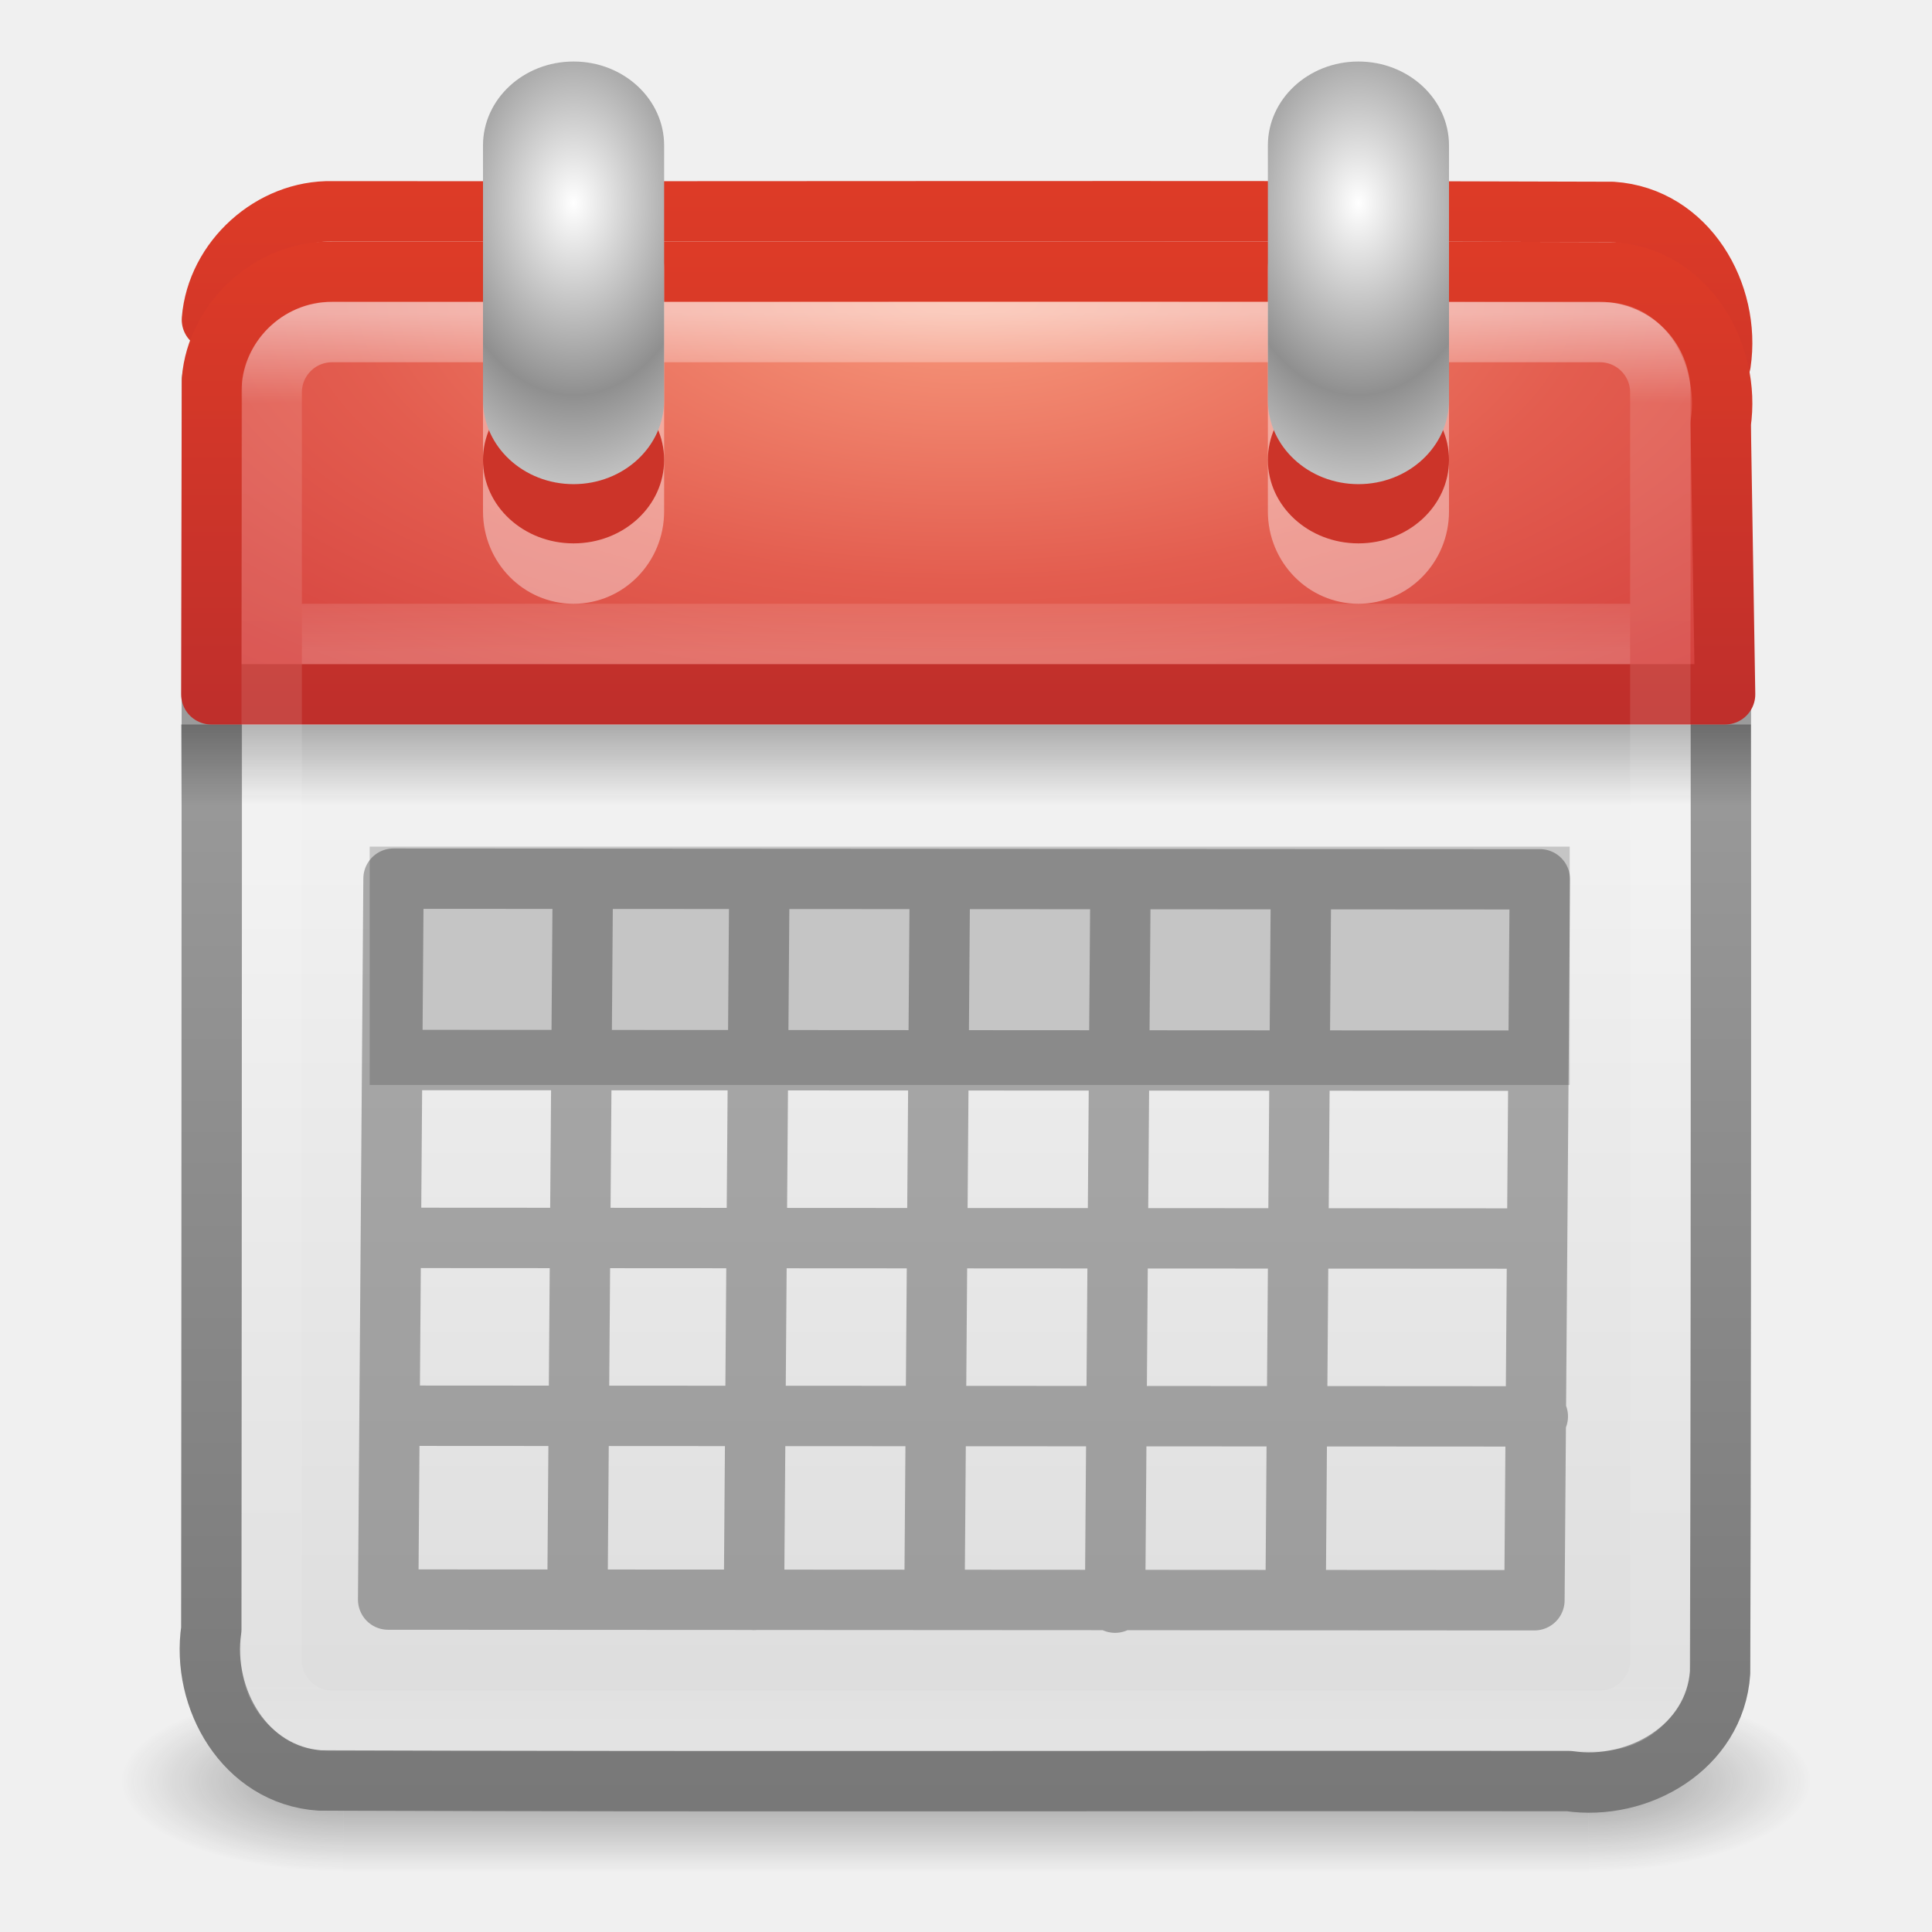
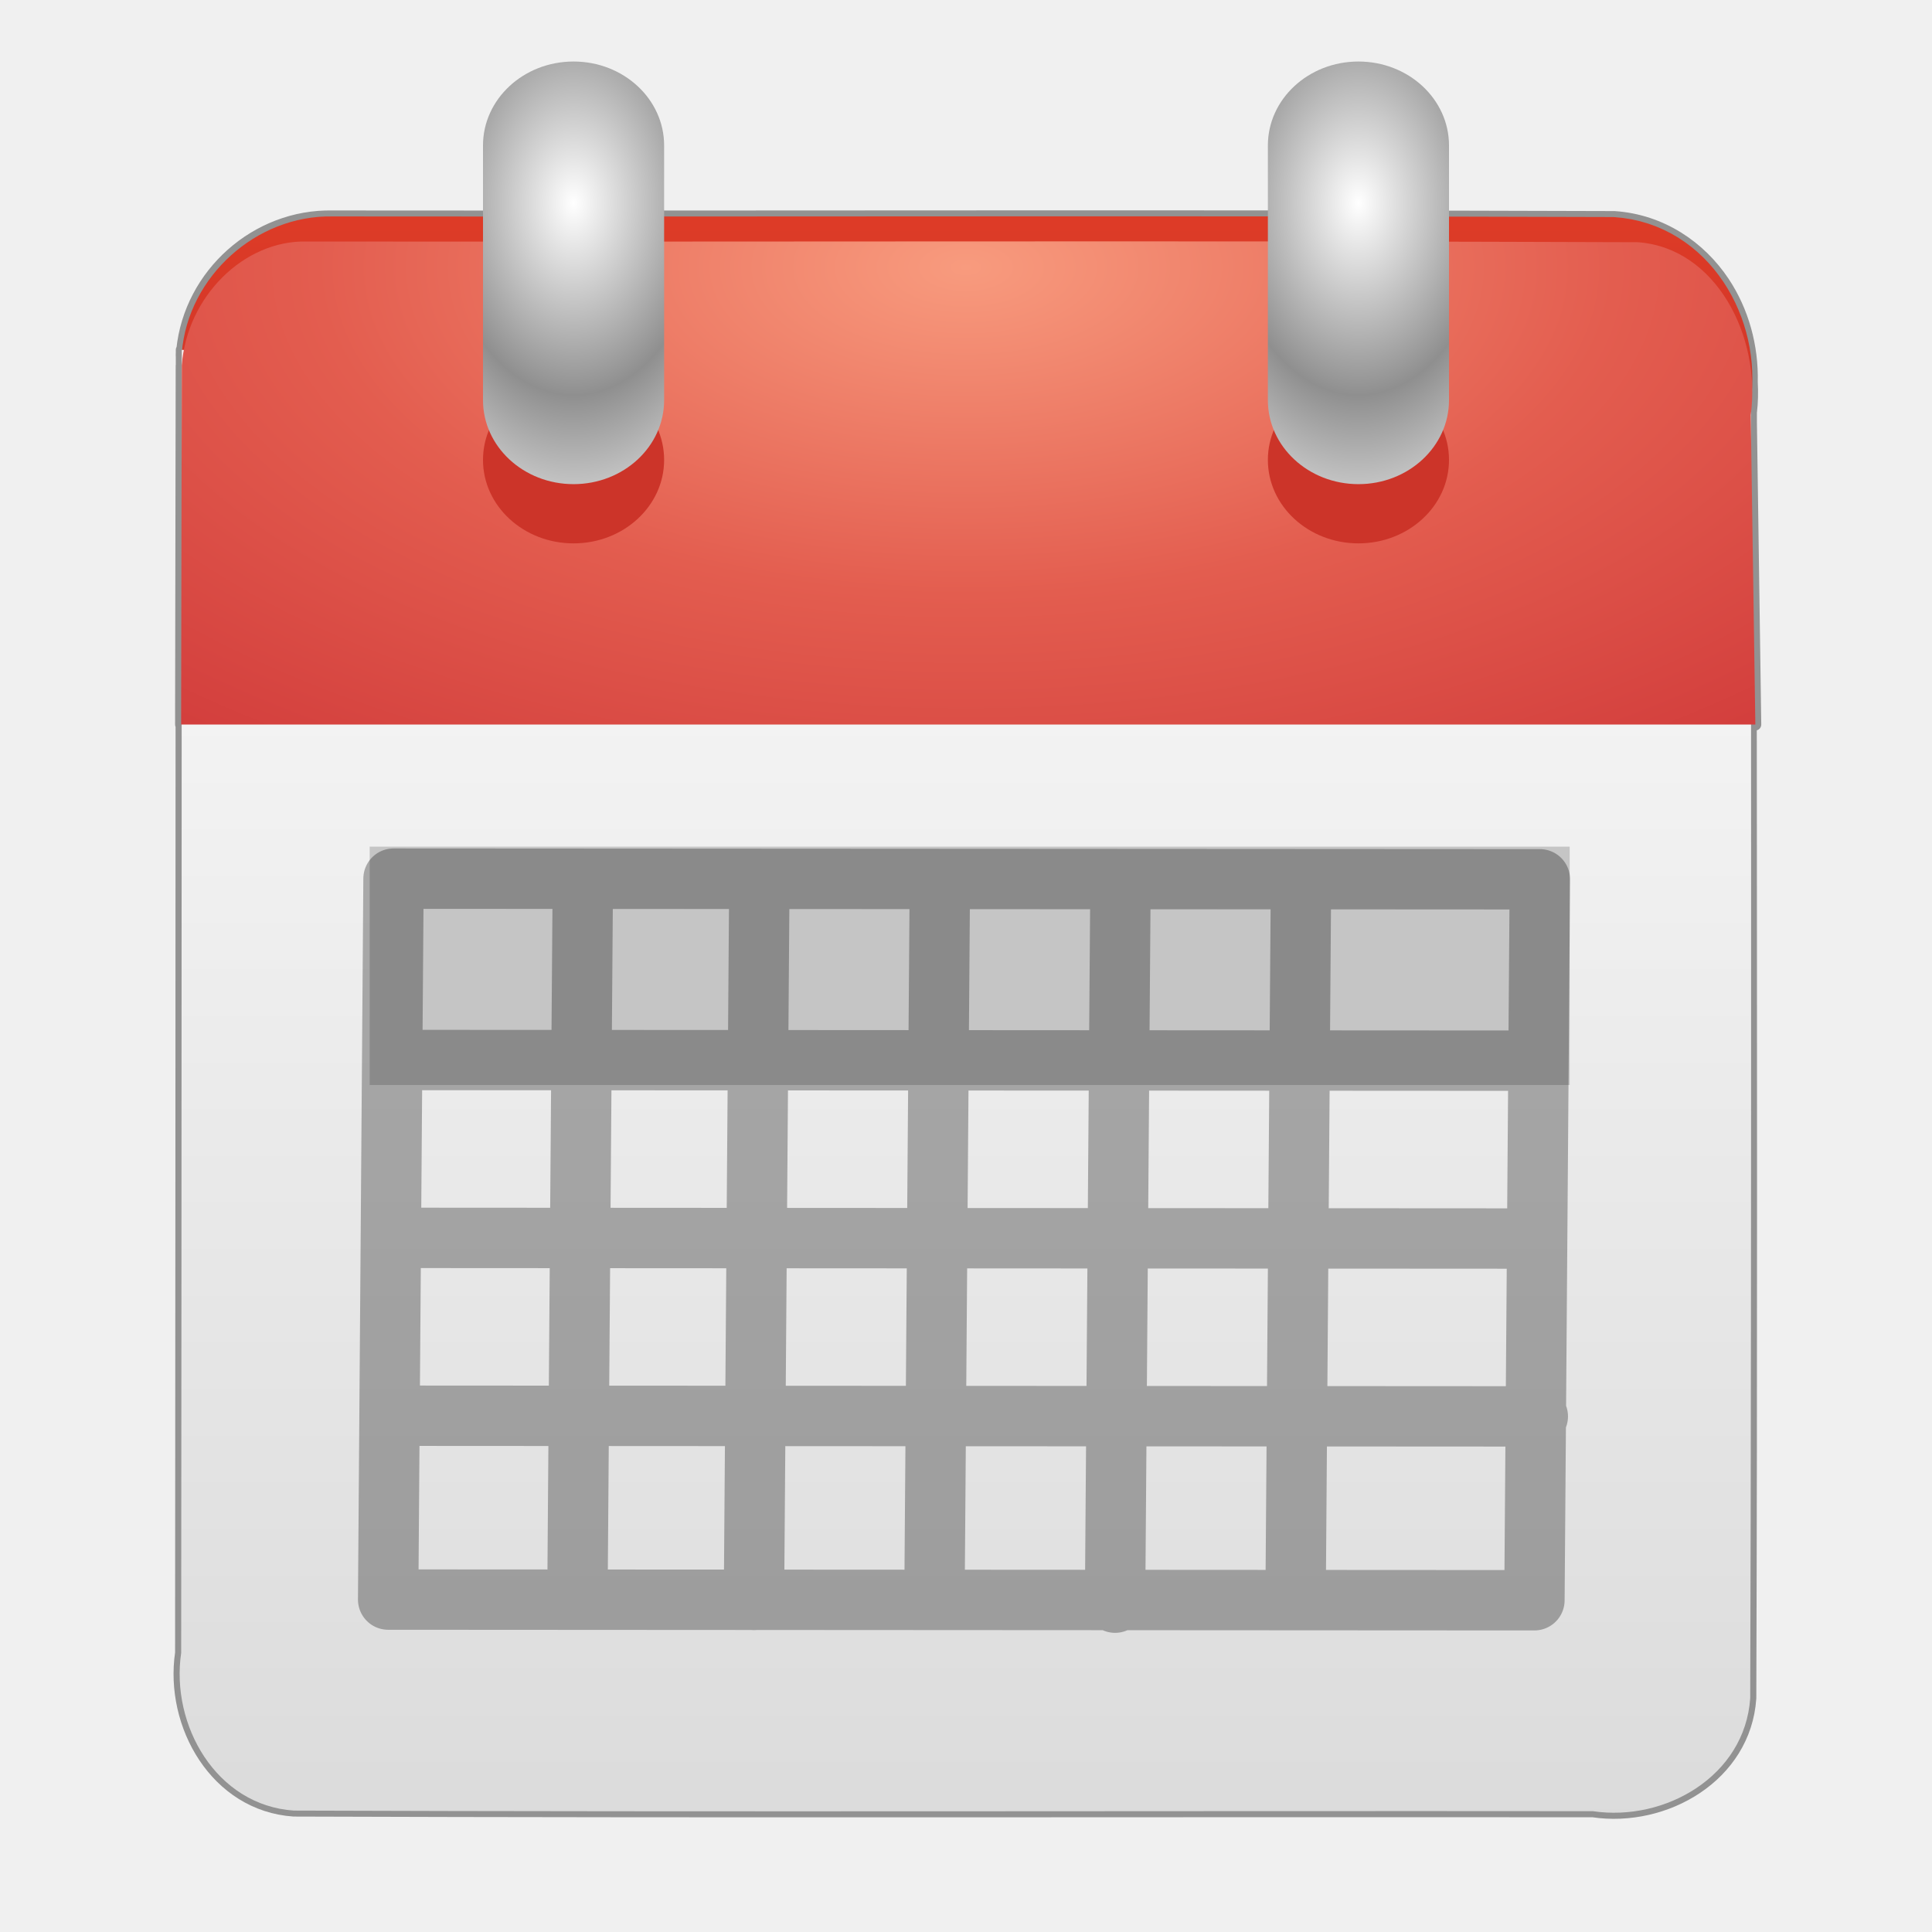
<svg xmlns="http://www.w3.org/2000/svg" xmlns:xlink="http://www.w3.org/1999/xlink" version="1.1" width="32" height="32" id="svg3250">
  <defs id="defs3252">
    <radialGradient cx="14" cy="4.918" r="2" fx="14" fy="4.918" id="radialGradient3134" xlink:href="#linearGradient3520-1" gradientUnits="userSpaceOnUse" gradientTransform="matrix(1.091232,-1.8501946e-8,3.7499995e-8,1.592278,7.222757,-4.468511)" spreadMethod="reflect" />
    <linearGradient id="linearGradient3520-1">
      <stop id="stop3522-2" style="stop-color:#ffffff;stop-opacity:1" offset="0" />
      <stop id="stop3524-3" style="stop-color:#8f8f8f;stop-opacity:1" offset="1" />
    </linearGradient>
    <radialGradient cx="14" cy="4.918" r="2" fx="14" fy="4.918" id="radialGradient3139" xlink:href="#linearGradient3520" gradientUnits="userSpaceOnUse" gradientTransform="matrix(1.091232,-1.8501946e-8,3.7499995e-8,1.592278,-5.777243,-4.468511)" spreadMethod="reflect" />
    <linearGradient id="linearGradient3520">
      <stop id="stop3522" style="stop-color:#ffffff;stop-opacity:1" offset="0" />
      <stop id="stop3524" style="stop-color:#8f8f8f;stop-opacity:1" offset="1" />
    </linearGradient>
    <linearGradient x1="24" y1="5" x2="24" y2="43" id="linearGradient3144" xlink:href="#linearGradient3924-7" gradientUnits="userSpaceOnUse" gradientTransform="matrix(0.6000036,0,0,0.6418543,1.599978,-16.7788)" />
    <linearGradient id="linearGradient3924-7">
      <stop id="stop3926-5" style="stop-color:#ffffff;stop-opacity:1" offset="0" />
      <stop id="stop3928-4" style="stop-color:#ffffff;stop-opacity:0.235" offset="0.063" />
      <stop id="stop3930-4" style="stop-color:#ffffff;stop-opacity:0.157" offset="0.951" />
      <stop id="stop3932-6" style="stop-color:#ffffff;stop-opacity:0.392" offset="1" />
    </linearGradient>
    <linearGradient x1="24" y1="5" x2="24" y2="43" id="linearGradient3147" xlink:href="#linearGradient3924" gradientUnits="userSpaceOnUse" gradientTransform="matrix(0.6216216,0,0,0.6216216,1.081084,2.081087)" />
    <linearGradient id="linearGradient3924">
      <stop id="stop3926" style="stop-color:#ffffff;stop-opacity:1" offset="0" />
      <stop id="stop3928" style="stop-color:#ffffff;stop-opacity:0.235" offset="0.063" />
      <stop id="stop3930" style="stop-color:#ffffff;stop-opacity:0.157" offset="0.951" />
      <stop id="stop3932" style="stop-color:#ffffff;stop-opacity:0.392" offset="1" />
    </linearGradient>
-     <radialGradient cx="7.496" cy="8.45" r="20" fx="7.496" fy="8.45" id="radialGradient3150" xlink:href="#linearGradient3242-6" gradientUnits="userSpaceOnUse" gradientTransform="matrix(0,0.9063294,-1.973208,-3.8243502e-8,32.67322,-1.920138)" />
+     <radialGradient cx="7.496" cy="8.45" r="20" fx="7.496" fy="8.45" id="radialGradient3150" xlink:href="#linearGradient3242-6" gradientUnits="userSpaceOnUse" gradientTransform="matrix(0,1.035773,-2.051907,-4.3705523e-8,33.33675,-3.33683)" />
    <linearGradient id="linearGradient3242-6">
      <stop id="stop3244-3" style="stop-color:#f89b7e;stop-opacity:1" offset="0" />
      <stop id="stop3246-0" style="stop-color:#e35d4f;stop-opacity:1" offset="0.262" />
      <stop id="stop3248-2" style="stop-color:#c6262e;stop-opacity:1" offset="0.661" />
      <stop id="stop3250-1" style="stop-color:#690b2c;stop-opacity:1" offset="1" />
    </linearGradient>
    <linearGradient x1="24" y1="44" x2="24" y2="3.899" id="linearGradient3152" xlink:href="#linearGradient2490-6" gradientUnits="userSpaceOnUse" gradientTransform="matrix(0.6410257,0,0,0.6410257,0.6153831,1.615384)" />
    <linearGradient id="linearGradient2490-6">
      <stop id="stop2492-5" style="stop-color:#791235;stop-opacity:1" offset="0" />
      <stop id="stop2494-0" style="stop-color:#dd3b27;stop-opacity:1" offset="1" />
    </linearGradient>
    <linearGradient x1="23.954" y1="15.999" x2="23.954" y2="18.684" id="linearGradient3155" xlink:href="#linearGradient3510" gradientUnits="userSpaceOnUse" gradientTransform="matrix(0.65,0,0,0.5,0.4000028,4)" />
    <linearGradient id="linearGradient3510">
      <stop id="stop3512" style="stop-color:#000000;stop-opacity:1" offset="0" />
      <stop id="stop3514" style="stop-color:#000000;stop-opacity:0" offset="1" />
    </linearGradient>
-     <linearGradient x1="19.36" y1="16.138" x2="19.36" y2="44.984" id="linearGradient3158" xlink:href="#linearGradient3600-6-7" gradientUnits="userSpaceOnUse" gradientTransform="matrix(0.6410256,0,0,0.6418543,0.6153845,0.9583834)" />
+     <linearGradient x1="19.36" y1="16.138" x2="19.36" y2="44.984" id="linearGradient3158" xlink:href="#linearGradient3600-6-7" gradientUnits="userSpaceOnUse" gradientTransform="matrix(0.6666533,0,0,0.6695021,7.3153e-4,0.2282052)" />
    <linearGradient id="linearGradient3600-6-7">
      <stop id="stop3602-1-4" style="stop-color:#f4f4f4;stop-opacity:1" offset="0" />
      <stop id="stop3604-1-3" style="stop-color:#dbdbdb;stop-opacity:1" offset="1" />
    </linearGradient>
    <linearGradient x1="24" y1="44" x2="24" y2="3.89" id="linearGradient3160" xlink:href="#linearGradient3104-3-9" gradientUnits="userSpaceOnUse" gradientTransform="matrix(0.6410256,0,0,0.6418543,0.6153845,1.579338)" />
    <linearGradient id="linearGradient3104-3-9">
      <stop id="stop3106-7-0" style="stop-color:#787878;stop-opacity:1" offset="0" />
      <stop id="stop3108-2-0" style="stop-color:#aaaaaa;stop-opacity:1" offset="1" />
    </linearGradient>
    <radialGradient cx="4.993" cy="43.5" r="2.5" fx="4.993" fy="43.5" id="radialGradient2976" xlink:href="#linearGradient3688-166-749" gradientUnits="userSpaceOnUse" gradientTransform="matrix(2.003784,0,0,1.4,27.98813,-17.4)" />
    <linearGradient id="linearGradient3688-166-749">
      <stop id="stop2883" style="stop-color:#181818;stop-opacity:1" offset="0" />
      <stop id="stop2885" style="stop-color:#181818;stop-opacity:0" offset="1" />
    </linearGradient>
    <radialGradient cx="4.993" cy="43.5" r="2.5" fx="4.993" fy="43.5" id="radialGradient2978" xlink:href="#linearGradient3688-464-309" gradientUnits="userSpaceOnUse" gradientTransform="matrix(2.003784,0,0,1.4,-20.01187,-104.4)" />
    <linearGradient id="linearGradient3688-464-309">
      <stop id="stop2889" style="stop-color:#181818;stop-opacity:1" offset="0" />
      <stop id="stop2891" style="stop-color:#181818;stop-opacity:0" offset="1" />
    </linearGradient>
    <linearGradient x1="25.058" y1="47.028" x2="25.058" y2="39.999" id="linearGradient2980" xlink:href="#linearGradient3702-501-757" gradientUnits="userSpaceOnUse" />
    <linearGradient id="linearGradient3702-501-757">
      <stop id="stop2895" style="stop-color:#181818;stop-opacity:0" offset="0" />
      <stop id="stop2897" style="stop-color:#181818;stop-opacity:1" offset="0.5" />
      <stop id="stop2899" style="stop-color:#181818;stop-opacity:0" offset="1" />
    </linearGradient>
    <linearGradient id="linearGradient2490-6-5">
      <stop id="stop2492-5-9" style="stop-color:#791235;stop-opacity:1" offset="0" />
      <stop id="stop2494-0-4" style="stop-color:#dd3b27;stop-opacity:1" offset="1" />
    </linearGradient>
-     <linearGradient x1="24" y1="44" x2="24" y2="3.899" id="linearGradient3566" xlink:href="#linearGradient2490-6-5" gradientUnits="userSpaceOnUse" gradientTransform="matrix(0.6410257,0,0,0.6410257,0.6153831,0.6153843)" />
+     <linearGradient x1="24" y1="44" x2="24" y2="3.899" id="linearGradient3566" xlink:href="#linearGradient2490-6-5" gradientUnits="userSpaceOnUse" gradientTransform="matrix(0.6410257,0,0,0.6410257,0.6153831,1.200609)" />
+     <linearGradient x1="24" y1="44" x2="24" y2="3.899" id="linearGradient3566-9" xlink:href="#linearGradient2490-6" gradientUnits="userSpaceOnUse" gradientTransform="matrix(0.6410257,0,0,0.6410257,0.6153831,1.200609)" />
+     <radialGradient cx="7.496" cy="8.45" r="20" fx="7.496" fy="8.45" id="radialGradient3150-8" xlink:href="#linearGradient3242-6" gradientUnits="userSpaceOnUse" gradientTransform="matrix(0,1.035773,-2.051907,-4.3705523e-8,33.33675,-3.33683)" />
+     <linearGradient x1="19.36" y1="16.138" x2="19.36" y2="44.984" id="linearGradient3158-1" xlink:href="#linearGradient3600-6-7" gradientUnits="userSpaceOnUse" gradientTransform="matrix(0.6666533,0,0,0.6695021,7.3159572e-4,0.228205)" />
  </defs>
-   <g id="layer1">
-     <path d="m 5.5,3.5 c 7.068,0.007 14.137,-0.014 21.205,0.01 1.238,0.083 1.965,1.358 1.795,2.504 L 3.51,5.295 C 3.591,4.299 4.501,3.479 5.5,3.5 z" id="rect5505-0-3" style="color:#000000;fill:none;stroke:url(#linearGradient3566);stroke-width:1;stroke-linecap:round;stroke-linejoin:round;stroke-miterlimit:4;stroke-opacity:1;stroke-dasharray:none;stroke-dashoffset:0;marker:none;visibility:visible;display:inline;overflow:visible;enable-background:accumulate" />
-     <g transform="matrix(0.6999997,0,0,0.3333336,-0.8000003,15.33333)" id="g2036" style="display:inline">
-       <g transform="matrix(1.052632,0,0,1.285713,-1.263158,-13.42854)" id="g3712" style="opacity:0.4">
-         <rect width="5" height="7" x="38" y="40" id="rect2801" style="fill:url(#radialGradient2976);fill-opacity:1;stroke:none" />
-         <rect width="5" height="7" x="-10" y="-47" transform="scale(-1,-1)" id="rect3696" style="fill:url(#radialGradient2978);fill-opacity:1;stroke:none" />
-         <rect width="28" height="7" x="10" y="40" id="rect3700" style="fill:url(#linearGradient2980);fill-opacity:1;stroke:none" />
-       </g>
-     </g>
-     <path d="m 28.5,7.015 c 0,0 0.014,13.794 -0.01,20.69 C 28.406,28.943 27.132,29.67 25.985,29.5 19.089,29.493 12.191,29.514 5.295,29.49 4.057,29.406 3.33,28.132 3.5,26.985 3.507,20.089 3.51,6.295 3.51,6.295 z" id="rect5505" style="color:#000000;fill:url(#linearGradient3158);fill-opacity:1;fill-rule:nonzero;stroke:url(#linearGradient3160);stroke-width:1;stroke-linecap:round;stroke-linejoin:round;stroke-miterlimit:4;stroke-opacity:1;stroke-dasharray:none;stroke-dashoffset:0;marker:none;visibility:visible;display:inline;overflow:visible;enable-background:accumulate" />
-     <rect width="26" height="2" rx="0" ry="0" x="3" y="12" id="rect3508" style="opacity:0.3;fill:url(#linearGradient3155);fill-opacity:1;fill-rule:nonzero;stroke:none;stroke-width:1;marker:none;visibility:visible;display:inline;overflow:visible;enable-background:accumulate" />
-     <path d="m 5.5,4.5 c 7.068,0.007 14.137,-0.014 21.205,0.01 1.238,0.083 1.965,1.358 1.795,2.504 L 28.573,11.5 3.5,11.5 3.51,6.295 C 3.591,5.299 4.501,4.479 5.5,4.5 z" id="rect5505-0" style="color:#000000;fill:url(#radialGradient3150);fill-opacity:1;fill-rule:nonzero;stroke:url(#linearGradient3152);stroke-width:1;stroke-linecap:round;stroke-linejoin:round;stroke-miterlimit:4;stroke-opacity:1;stroke-dasharray:none;stroke-dashoffset:0;marker:none;visibility:visible;display:inline;overflow:visible;enable-background:accumulate" />
-     <rect width="23" height="23" rx="1" ry="1" x="4.5" y="5.5" id="rect6741-7" style="opacity:0.5;fill:none;stroke:url(#linearGradient3147);stroke-width:1;stroke-linecap:round;stroke-linejoin:round;stroke-miterlimit:4;stroke-opacity:1;stroke-dasharray:none;stroke-dashoffset:0" />
-     <path d="m 26.5,10.5 c -6.678,0 -14.323,0 -21,0" id="rect6741-2-0" style="opacity:0.5;fill:none;stroke:url(#linearGradient3144);stroke-width:1;stroke-linecap:square;stroke-linejoin:round;stroke-miterlimit:4;stroke-opacity:1;stroke-dasharray:none;stroke-dashoffset:0" />
-     <rect width="3" height="7.06" rx="1.809" ry="1.53" x="8" y="2.94" id="rect3497" style="opacity:0.4;fill:#ffffff;fill-opacity:1;fill-rule:nonzero;stroke:none;stroke-width:1;marker:none;visibility:visible;display:inline;overflow:visible;enable-background:accumulate" />
-     <rect width="3" height="2.765" rx="1.587" ry="1.587" x="8" y="6.235" id="rect3493" style="fill:#cc3429;fill-opacity:1;fill-rule:nonzero;stroke:none;stroke-width:1;marker:none;visibility:visible;display:inline;overflow:visible;enable-background:accumulate" />
-     <rect width="3" height="7" rx="1.809" ry="1.391" x="8" y="1.019" id="rect3483" style="fill:url(#radialGradient3139);fill-opacity:1;fill-rule:nonzero;stroke:none;stroke-width:1;marker:none;visibility:visible;display:inline;overflow:visible;enable-background:accumulate" />
-     <rect width="3" height="7.06" rx="1.809" ry="1.53" x="21" y="2.94" id="rect3497-1" style="opacity:0.4;fill:#ffffff;fill-opacity:1;fill-rule:nonzero;stroke:none;stroke-width:1;marker:none;visibility:visible;display:inline;overflow:visible;enable-background:accumulate" />
-     <rect width="3" height="2.765" rx="1.587" ry="1.587" x="21" y="6.235" id="rect3493-8" style="fill:#cc3429;fill-opacity:1;fill-rule:nonzero;stroke:none;stroke-width:1;marker:none;visibility:visible;display:inline;overflow:visible;enable-background:accumulate" />
-     <rect width="3" height="7" rx="1.809" ry="1.391" x="21" y="1.019" id="rect3483-1" style="fill:url(#radialGradient3134);fill-opacity:1;fill-rule:nonzero;stroke:none;stroke-width:1;marker:none;visibility:visible;display:inline;overflow:visible;enable-background:accumulate" />
-     <rect width="19.876" height="3.948" x="6.123" y="14.023" id="rect3982" style="color:#000000;fill:#c5c5c5;fill-opacity:1;stroke:none;stroke-width:1;marker:none;visibility:visible;display:inline;overflow:visible;enable-background:accumulate" />
-     <path d="M 6.518,14.553 25.505,14.564 25.415,26.505 6.429,26.494 z m 0.331,8.896 18.622,0.011 m -18.89,-2.957 18.622,0.011 M 6.581,17.557 25.203,17.568 m -3.655,-2.896 -0.089,11.828 m -2.901,-11.783 -0.089,11.828 M 15.567,14.628 15.478,26.455 m -2.901,-11.783 -0.089,11.828 m -2.835,-11.839 -0.089,11.828" id="rect3858" style="opacity:0.3;color:#000000;fill:none;stroke:#000000;stroke-width:1;stroke-linecap:round;stroke-linejoin:round;stroke-miterlimit:4;stroke-opacity:1;stroke-dasharray:none;stroke-dashoffset:0;marker:none;visibility:visible;display:inline;overflow:visible;enable-background:accumulate" />
-   </g>
+   <path style="color:#000000;font-style:normal;font-variant:normal;font-weight:normal;font-stretch:normal;font-size:medium;line-height:normal;font-family:sans-serif;font-variant-ligatures:normal;font-variant-position:normal;font-variant-caps:normal;font-variant-numeric:normal;font-variant-alternates:normal;font-feature-settings:normal;text-indent:0;text-align:start;text-decoration:none;text-decoration-line:none;text-decoration-style:solid;text-decoration-color:#000000;letter-spacing:normal;word-spacing:normal;text-transform:none;writing-mode:lr-tb;direction:ltr;text-orientation:mixed;dominant-baseline:auto;baseline-shift:baseline;text-anchor:start;white-space:normal;shape-padding:0;clip-rule:nonzero;display:inline;overflow:visible;visibility:visible;opacity:1;isolation:auto;mix-blend-mode:normal;color-interpolation:sRGB;color-interpolation-filters:linearRGB;solid-color:#000000;solid-opacity:1;vector-effect:none;fill:none;fill-opacity:1;fill-rule:nonzero;stroke:#000000;stroke-width:0.2;stroke-linecap:round;stroke-linejoin:round;stroke-miterlimit:4;stroke-dasharray:none;stroke-dashoffset:0;stroke-opacity:0.392;marker:none;color-rendering:auto;image-rendering:auto;shape-rendering:auto;text-rendering:auto;enable-background:accumulate" d="M 5.51 3.586 C 4.246 3.559 3.146 4.542 3.02 5.795 L 3.012 5.795 L 3.012 5.84 A 0.5 0.5 0 0 0 3.012 5.914 L 3.012 6.041 C 3.011 6.044 3.01 6.047 3.01 6.051 L 3 12 L 3.008 12 C 3.006 16.624 3.005 22.251 3 27.377 C 2.823 28.573 3.58 29.901 4.867 29.988 C 12.039 30.013 19.212 29.993 26.385 30 C 27.577 30.177 28.904 29.418 28.99 28.127 C 29.009 22.752 29.001 16.405 28.998 12 L 29.072 12 L 29 6.996 C 29 6.992 29 6.835 29 6.832 C 29.02 6.665 29.023 6.496 29.014 6.328 C 29.028 5.74 28.87 5.157 28.547 4.672 C 28.16 4.092 27.521 3.648 26.738 3.596 A 0.5 0.5 0 0 0 26.707 3.596 C 19.64 3.572 12.573 3.593 5.51 3.586 z " id="rect5505-0-3-3" />
+   <path style="color:#000000;display:inline;overflow:visible;visibility:visible;fill:none;stroke:url(#linearGradient3566);stroke-width:1;stroke-linecap:round;stroke-linejoin:round;stroke-miterlimit:4;stroke-dasharray:none;stroke-dashoffset:0;stroke-opacity:1;marker:none;enable-background:accumulate" id="rect5505-0-3" d="m 5.5,4.085 c 7.068,0.007 14.137,-0.014 21.205,0.01 1.238,0.083 1.965,1.358 1.795,2.504 L 3.51,5.88 C 3.591,4.884 4.501,4.064 5.5,4.085 Z" />
+   <path style="color:#000000;display:inline;overflow:visible;visibility:visible;fill:url(#linearGradient3158);fill-opacity:1;fill-rule:nonzero;stroke:none;stroke-width:1.042;stroke-linecap:round;stroke-linejoin:round;stroke-miterlimit:4;stroke-dasharray:none;stroke-dashoffset:0;stroke-opacity:1;marker:none;enable-background:accumulate" id="rect5505" d="m 29,6.545 c 0,0 0.014,14.388 -0.011,21.582 -0.087,1.291 -1.412,2.05 -2.605,1.872 C 19.212,29.992 12.039,30.014 4.867,29.989 3.58,29.902 2.824,28.572 3.001,27.376 3.008,20.182 3.011,5.795 3.011,5.795 Z" />
+   <path style="color:#000000;display:inline;overflow:visible;visibility:visible;fill:url(#radialGradient3150);fill-opacity:1;fill-rule:nonzero;stroke:none;stroke-width:1.09;stroke-linecap:round;stroke-linejoin:round;stroke-miterlimit:4;stroke-dasharray:none;stroke-dashoffset:0;stroke-opacity:1;marker:none;enable-background:accumulate" id="rect5505-0" d="m 5.08,4 c 7.35,0.008 14.701,-0.016 22.051,0.012 1.287,0.095 2.043,1.552 1.867,2.862 l 0.076,5.126 H 3 L 3.011,6.052 C 3.095,4.913 4.04,3.976 5.08,4 Z" />
+   <rect style="display:inline;overflow:visible;visibility:visible;fill:#cc3429;fill-opacity:1;fill-rule:nonzero;stroke:none;stroke-width:1;marker:none;enable-background:accumulate" id="rect3493" y="6.235" x="8" ry="1.587" rx="1.587" height="2.765" width="3" />
+   <rect style="display:inline;overflow:visible;visibility:visible;fill:url(#radialGradient3139);fill-opacity:1;fill-rule:nonzero;stroke:none;stroke-width:1;marker:none;enable-background:accumulate" id="rect3483" y="1.019" x="8" ry="1.391" rx="1.809" height="7" width="3" />
+   <rect style="display:inline;overflow:visible;visibility:visible;fill:#cc3429;fill-opacity:1;fill-rule:nonzero;stroke:none;stroke-width:1;marker:none;enable-background:accumulate" id="rect3493-8" y="6.235" x="21" ry="1.587" rx="1.587" height="2.765" width="3" />
+   <rect style="display:inline;overflow:visible;visibility:visible;fill:url(#radialGradient3134);fill-opacity:1;fill-rule:nonzero;stroke:none;stroke-width:1;marker:none;enable-background:accumulate" id="rect3483-1" y="1.019" x="21" ry="1.391" rx="1.809" height="7" width="3" />
+   <rect style="color:#000000;display:inline;overflow:visible;visibility:visible;fill:#c5c5c5;fill-opacity:1;stroke:none;stroke-width:1;marker:none;enable-background:accumulate" id="rect3982" y="14.023" x="6.123" height="3.948" width="19.876" />
+   <path style="color:#000000;display:inline;overflow:visible;visibility:visible;opacity:0.3;fill:none;stroke:#000000;stroke-width:1;stroke-linecap:round;stroke-linejoin:round;stroke-miterlimit:4;stroke-dasharray:none;stroke-dashoffset:0;stroke-opacity:1;marker:none;enable-background:accumulate" id="rect3858" d="M 6.518,14.553 25.505,14.564 25.415,26.505 6.429,26.494 Z m 0.331,8.896 18.622,0.011 m -18.89,-2.957 18.622,0.011 M 6.581,17.557 25.203,17.568 m -3.655,-2.896 -0.089,11.828 m -2.901,-11.783 -0.089,11.828 M 15.567,14.628 15.478,26.455 m -2.901,-11.783 -0.089,11.828 m -2.835,-11.839 -0.089,11.828" />
</svg>
